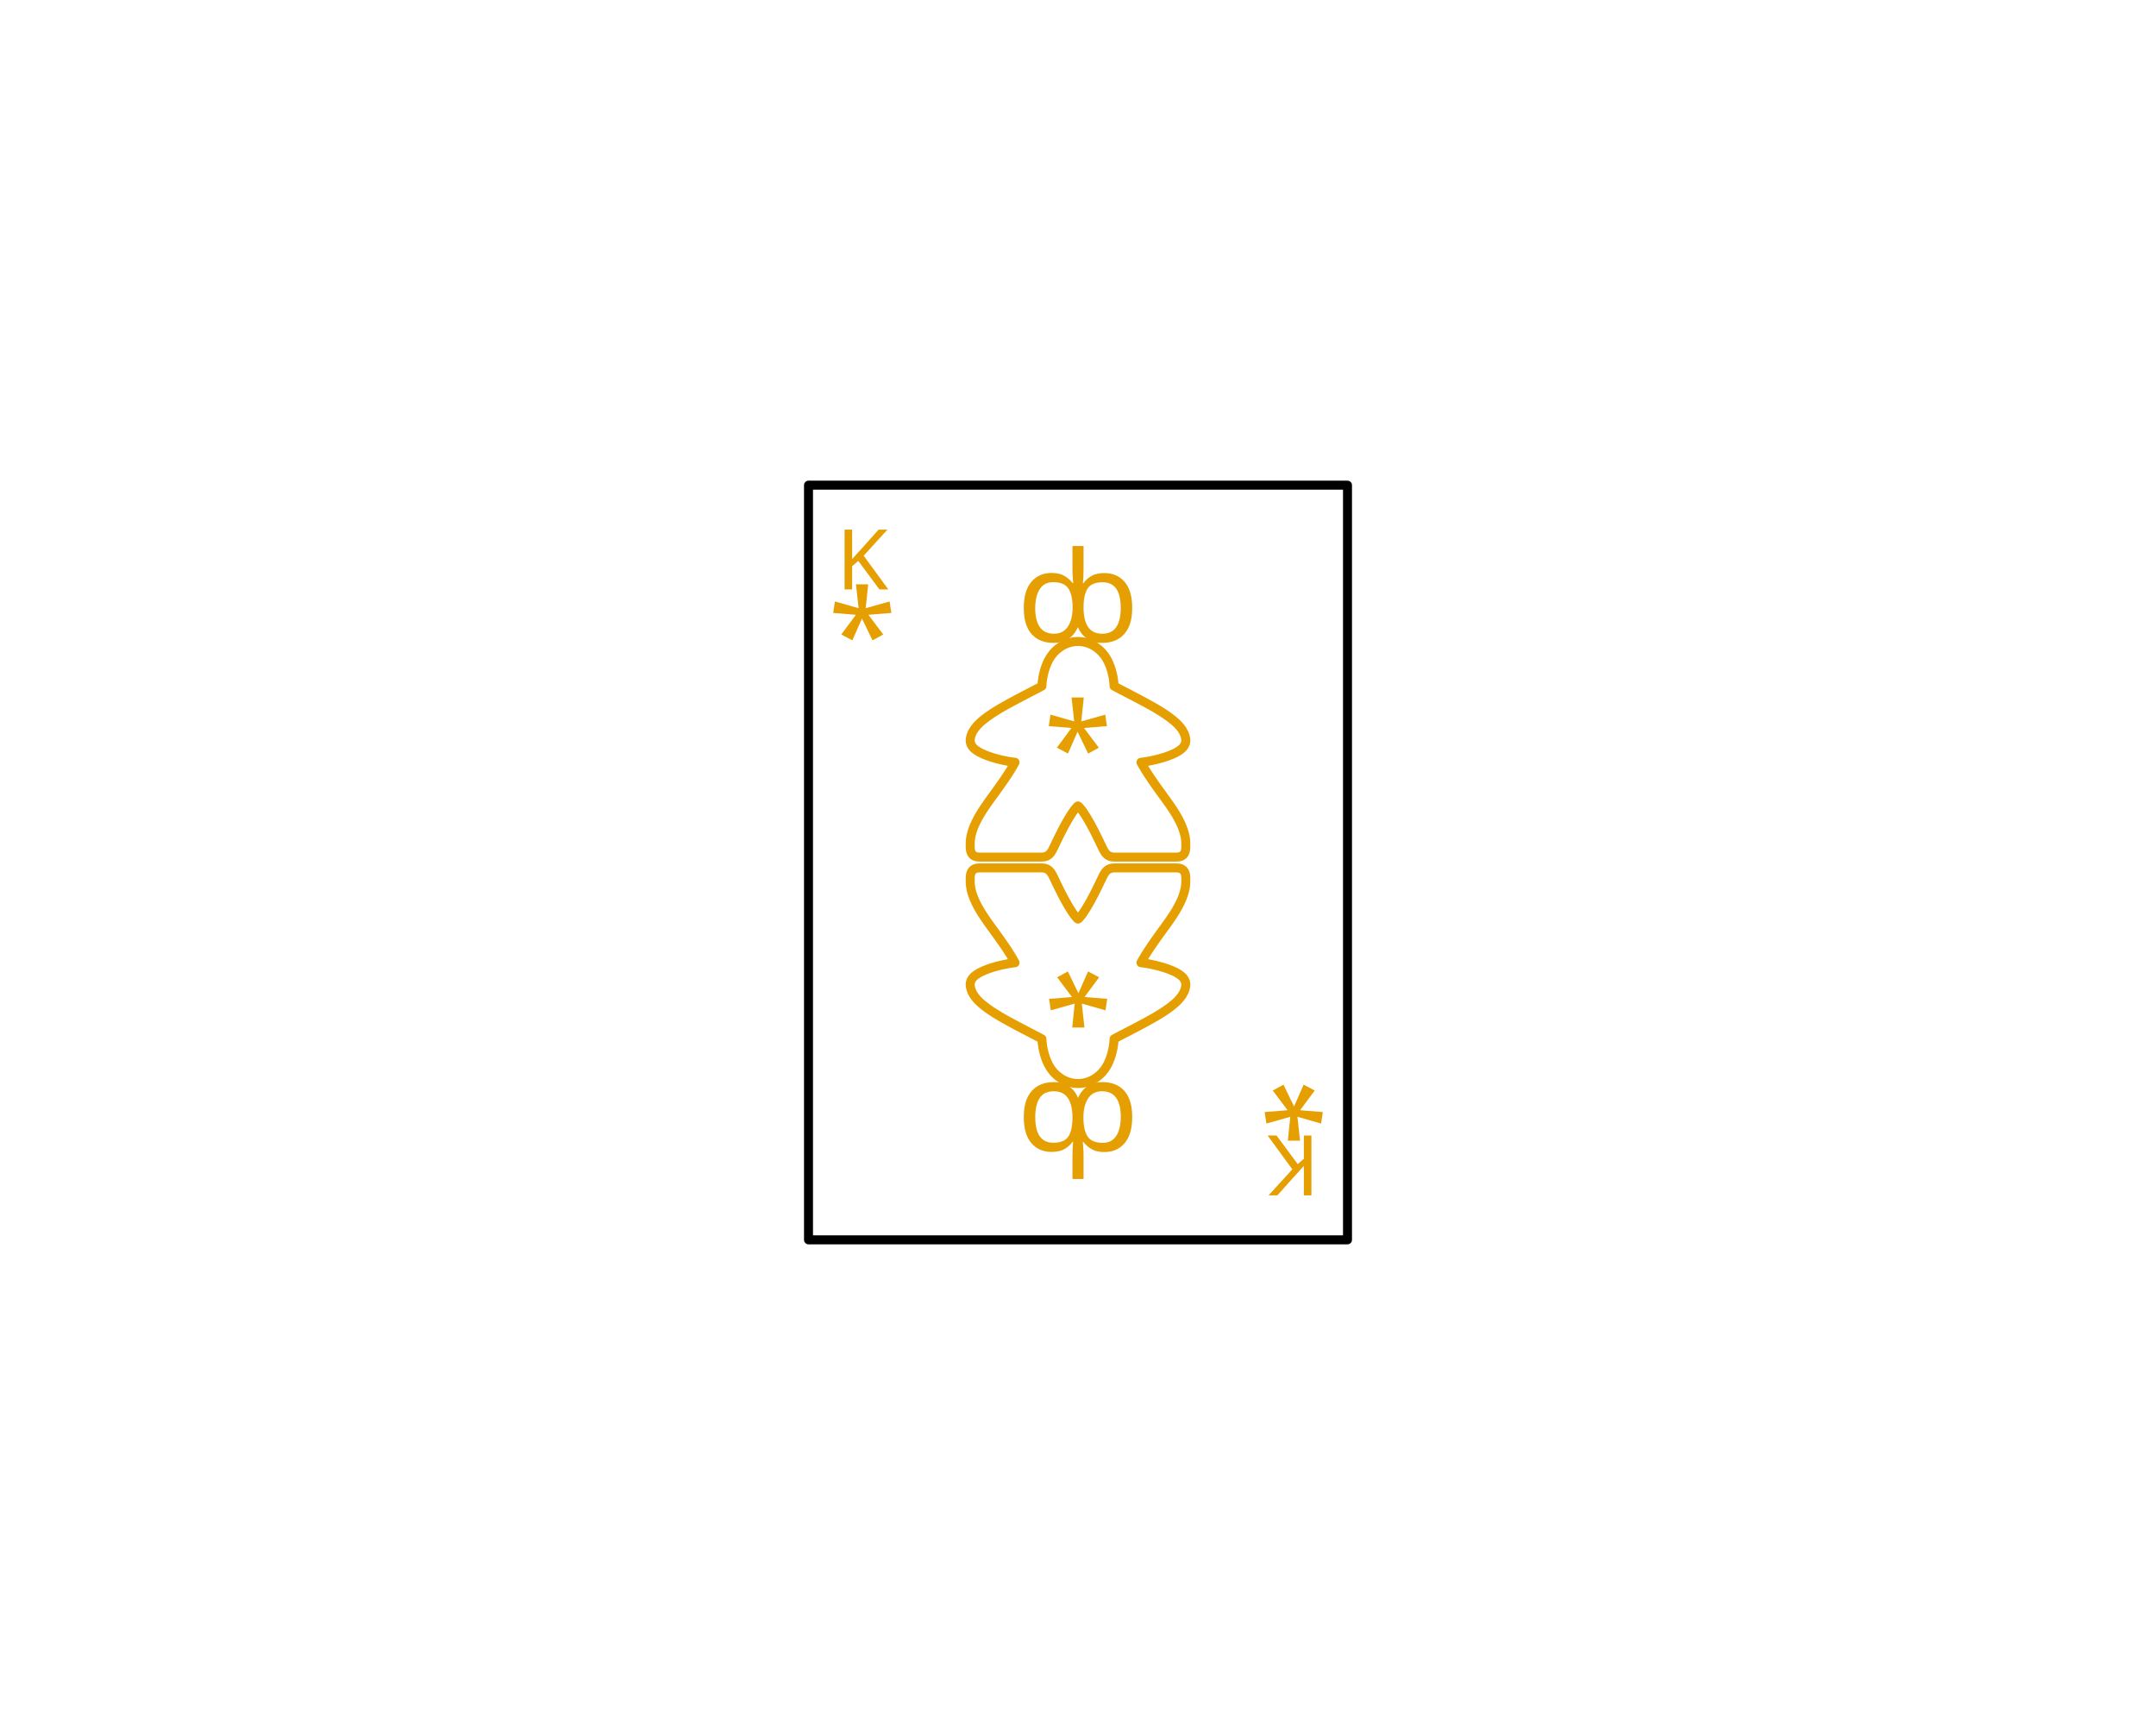
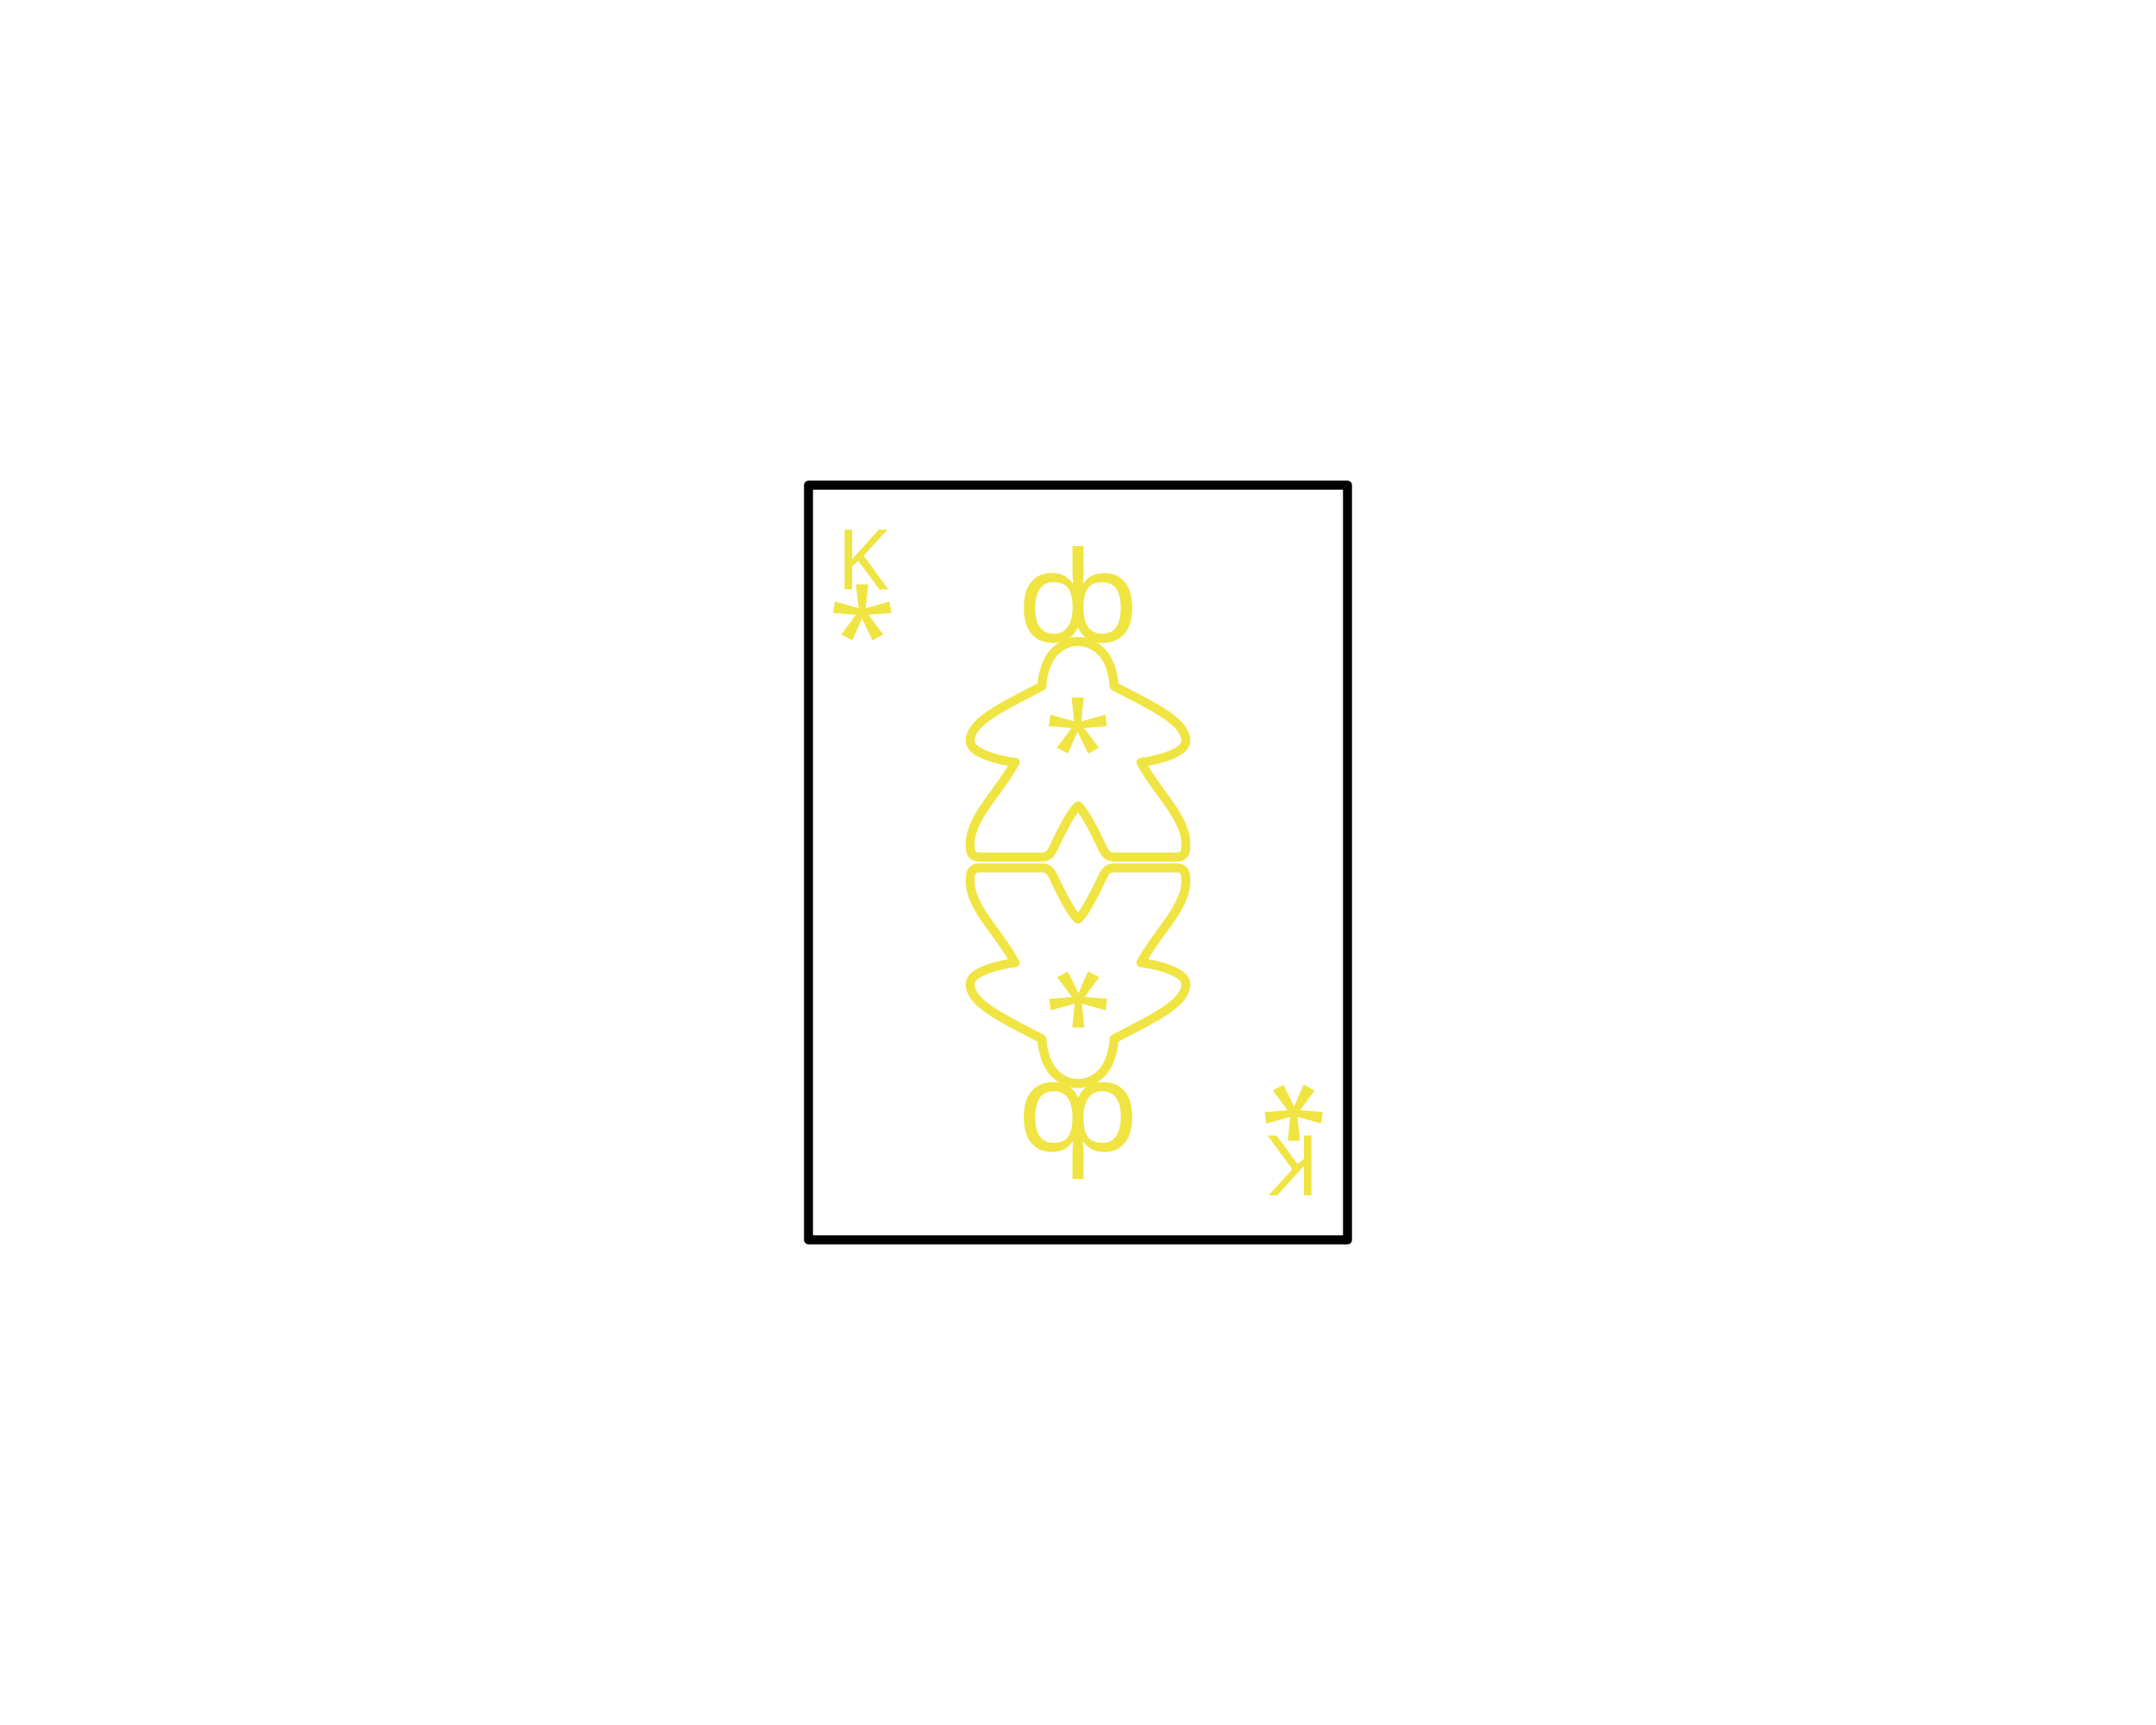
<svg xmlns="http://www.w3.org/2000/svg" class="svglite" data-engine-version="2.0" width="720.00pt" height="576.00pt" viewBox="0 0 720.00 576.00">
  <defs>
    <style type="text/css">
    .svglite line, .svglite polyline, .svglite polygon, .svglite path, .svglite rect, .svglite circle {
      fill: none;
      stroke: #000000;
      stroke-linecap: round;
      stroke-linejoin: round;
      stroke-miterlimit: 10.00;
    }
  </style>
  </defs>
  <rect width="100%" height="100%" style="stroke: none; fill: #FFFFFF;" />
  <defs>
    <clipPath id="cpMC4wMHw3MjAuMDB8MC4wMHw1NzYuMDA=">
      <rect x="0.00" y="0.00" width="720.00" height="576.00" />
    </clipPath>
  </defs>
  <g clip-path="url(#cpMC4wMHw3MjAuMDB8MC4wMHw1NzYuMDA=)">
    <polygon points="270.00,162.00 270.00,414.00 450.00,414.00 450.00,162.00 " style="stroke-width: 0.75; stroke: none; fill: #FFFFFF;" />
-     <polygon points="360.03,269.12 360.07,269.15 360.11,269.17 360.15,269.20 360.20,269.24 360.20,269.24 360.33,269.37 360.49,269.54 360.67,269.74 360.87,269.97 361.07,270.22 361.26,270.47 361.38,270.63 361.60,270.94 361.84,271.28 362.08,271.65 362.34,272.05 362.61,272.48 362.89,272.93 363.17,273.39 363.44,273.85 363.70,274.30 363.94,274.74 364.18,275.16 364.30,275.38 364.30,275.38 364.68,276.09 365.06,276.80 365.44,277.52 365.81,278.25 366.16,278.96 366.50,279.64 366.81,280.28 367.09,280.85 367.33,281.35 367.52,281.76 367.67,282.08 367.77,282.29 367.83,282.41 367.84,282.43 367.85,282.46 367.86,282.49 367.86,282.49 368.07,282.90 368.26,283.29 368.45,283.67 368.66,284.04 368.87,284.39 369.09,284.72 369.32,285.01 369.57,285.26 369.83,285.49 369.96,285.58 369.96,285.58 370.26,285.77 370.58,285.92 370.91,286.03 371.27,286.11 371.65,286.16 372.04,286.19 372.42,286.20 372.81,286.20 373.19,286.20 373.27,286.20 391.85,286.20 391.85,286.20 392.13,286.20 392.40,286.20 392.68,286.19 392.95,286.19 393.20,286.17 393.43,286.16 393.55,286.14 393.77,286.11 394.02,286.06 394.28,285.98 394.56,285.86 394.82,285.71 395.06,285.53 395.23,285.37 395.42,285.13 395.58,284.86 395.71,284.58 395.81,284.28 395.88,283.99 395.93,283.74 395.95,283.55 395.95,283.55 395.97,283.31 395.98,283.06 395.99,282.77 396.00,282.47 396.00,282.18 396.00,281.88 396.00,281.72 396.00,281.72 395.98,281.00 395.91,280.28 395.81,279.56 395.66,278.82 395.47,278.07 395.23,277.30 394.95,276.52 394.64,275.74 394.29,274.95 393.91,274.16 393.50,273.37 393.07,272.59 392.62,271.83 392.16,271.08 391.69,270.35 391.22,269.64 390.75,268.95 390.27,268.26 389.79,267.59 389.72,267.48 389.72,267.48 389.30,266.90 388.87,266.31 388.43,265.70 387.98,265.08 387.51,264.43 387.03,263.77 386.54,263.08 386.04,262.38 385.54,261.67 385.04,260.95 384.54,260.23 384.06,259.51 383.58,258.80 383.13,258.09 382.69,257.40 382.27,256.72 381.87,256.05 381.49,255.38 381.12,254.73 381.02,254.53 381.51,254.48 382.01,254.41 382.54,254.33 383.10,254.24 383.68,254.14 384.28,254.02 384.88,253.90 385.49,253.76 386.10,253.62 386.69,253.47 387.26,253.32 387.80,253.17 388.33,253.02 388.83,252.86 388.96,252.82 388.96,252.82 389.39,252.68 389.82,252.53 390.26,252.36 390.71,252.19 391.17,252.01 391.61,251.82 392.04,251.62 392.44,251.43 392.82,251.23 393.16,251.04 393.48,250.85 393.51,250.83 393.51,250.83 393.75,250.68 393.99,250.51 394.24,250.33 394.49,250.13 394.72,249.93 394.92,249.73 395.11,249.53 395.14,249.49 395.14,249.49 395.31,249.28 395.47,249.04 395.63,248.76 395.77,248.45 395.89,248.12 395.96,247.79 396.00,247.46 396.00,247.33 395.98,246.86 395.91,246.38 395.80,245.89 395.65,245.40 395.45,244.90 395.21,244.41 394.94,243.93 394.64,243.47 394.32,243.03 393.99,242.62 393.65,242.23 393.30,241.87 393.29,241.86 392.97,241.54 392.62,241.22 392.24,240.88 391.84,240.54 391.41,240.19 390.95,239.84 390.48,239.48 389.99,239.12 389.50,238.78 389.00,238.44 388.51,238.12 388.03,237.81 387.55,237.50 387.28,237.34 387.28,237.34 386.67,236.97 386.05,236.59 385.39,236.21 384.71,235.82 384.01,235.43 383.28,235.02 382.52,234.61 381.74,234.19 380.95,233.76 380.14,233.33 379.33,232.91 378.52,232.48 377.71,232.06 376.92,231.65 376.14,231.24 375.37,230.84 374.63,230.46 373.91,230.08 373.20,229.71 372.52,229.35 372.05,229.10 372.05,229.10 372.02,228.55 371.97,227.99 371.91,227.40 371.82,226.78 371.72,226.14 371.59,225.49 371.43,224.82 371.26,224.14 371.06,223.47 370.85,222.82 370.62,222.19 370.37,221.58 370.10,221.00 369.82,220.44 369.56,219.97 369.26,219.47 368.93,218.98 368.56,218.50 368.16,218.02 367.72,217.55 367.24,217.09 366.73,216.65 366.18,216.24 365.61,215.85 365.00,215.49 364.38,215.18 363.74,214.90 363.09,214.67 362.43,214.49 361.76,214.35 361.09,214.26 360.41,214.21 360.00,214.20 360.00,214.20 359.31,214.22 358.63,214.29 357.96,214.40 357.30,214.56 356.64,214.76 356.00,215.01 355.36,215.30 354.75,215.63 354.15,216.00 353.59,216.41 353.05,216.83 352.55,217.28 352.09,217.74 351.67,218.22 351.28,218.70 350.93,219.19 350.61,219.68 350.44,219.97 350.14,220.51 349.86,221.07 349.60,221.65 349.36,222.26 349.12,222.90 348.91,223.55 348.72,224.22 348.55,224.90 348.40,225.57 348.27,226.22 348.17,226.86 348.08,227.47 348.02,228.06 347.98,228.62 347.95,229.10 347.27,229.46 346.58,229.83 345.87,230.20 345.14,230.58 344.39,230.97 343.62,231.37 342.83,231.78 342.03,232.19 341.22,232.62 340.41,233.04 339.60,233.47 338.80,233.90 338.01,234.32 337.24,234.74 336.49,235.15 335.77,235.55 335.07,235.95 334.40,236.33 333.75,236.71 333.13,237.08 332.72,237.34 332.72,237.34 332.24,237.64 331.76,237.94 331.27,238.26 330.78,238.59 330.29,238.93 329.80,239.28 329.31,239.63 328.84,239.99 328.40,240.35 327.98,240.69 327.59,241.03 327.23,241.36 326.89,241.68 326.71,241.86 326.36,242.23 326.02,242.62 325.69,243.03 325.37,243.46 325.07,243.93 324.79,244.41 324.55,244.90 324.35,245.39 324.20,245.88 324.09,246.37 324.02,246.85 324.00,247.33 324.00,247.33 324.02,247.66 324.08,247.99 324.18,248.32 324.31,248.64 324.46,248.93 324.63,249.19 324.79,249.41 324.86,249.49 324.86,249.49 325.04,249.70 325.25,249.90 325.47,250.10 325.72,250.30 325.97,250.48 326.21,250.65 326.45,250.81 326.49,250.83 326.49,250.83 326.81,251.02 327.15,251.22 327.52,251.41 327.92,251.60 328.35,251.80 328.79,251.99 329.24,252.17 329.69,252.35 330.13,252.51 330.57,252.66 330.99,252.80 331.04,252.82 331.54,252.98 332.06,253.13 332.60,253.28 333.16,253.43 333.74,253.58 334.34,253.73 334.95,253.86 335.56,253.99 336.16,254.11 336.75,254.22 337.31,254.31 337.85,254.39 338.36,254.46 338.85,254.52 338.98,254.53 338.98,254.53 338.62,255.19 338.25,255.85 337.85,256.52 337.44,257.20 337.00,257.89 336.55,258.59 336.08,259.30 335.60,260.02 335.11,260.74 334.60,261.46 334.10,262.18 333.60,262.88 333.11,263.57 332.63,264.24 332.16,264.89 331.70,265.52 331.25,266.13 330.82,266.73 330.40,267.31 330.28,267.48 329.80,268.16 329.33,268.84 328.85,269.54 328.38,270.24 327.91,270.97 327.45,271.71 327.00,272.48 326.57,273.25 326.16,274.04 325.77,274.83 325.41,275.62 325.09,276.40 324.81,277.18 324.57,277.95 324.37,278.70 324.21,279.44 324.10,280.17 324.03,280.89 324.00,281.61 324.00,281.72 324.00,282.02 324.00,282.31 324.00,282.61 324.01,282.91 324.02,283.18 324.04,283.43 324.05,283.56 324.05,283.56 324.08,283.80 324.13,284.06 324.21,284.35 324.32,284.65 324.46,284.93 324.63,285.19 324.78,285.38 324.78,285.38 325.00,285.58 325.25,285.75 325.52,285.89 325.79,286.00 326.06,286.07 326.30,286.12 326.47,286.14 326.47,286.14 326.69,286.17 326.93,286.18 327.20,286.19 327.47,286.20 327.75,286.20 328.03,286.20 328.19,286.20 346.70,286.20 346.70,286.20 347.09,286.20 347.48,286.20 347.86,286.19 348.25,286.17 348.63,286.12 349.00,286.05 349.34,285.95 349.66,285.81 349.97,285.63 350.03,285.58 350.03,285.58 350.31,285.37 350.57,285.13 350.81,284.85 351.03,284.54 351.25,284.20 351.46,283.84 351.65,283.46 351.85,283.07 352.04,282.67 352.14,282.49 352.15,282.46 352.16,282.43 352.16,282.43 352.19,282.38 352.26,282.23 352.37,281.98 352.54,281.63 352.75,281.19 353.00,280.67 353.29,280.07 353.61,279.41 353.96,278.72 354.32,278.00 354.69,277.28 355.07,276.56 355.45,275.85 355.70,275.38 355.93,274.96 356.18,274.52 356.43,274.08 356.70,273.62 356.97,273.16 357.25,272.71 357.52,272.26 357.79,271.85 358.04,271.46 358.28,271.11 358.51,270.79 358.62,270.63 358.81,270.38 359.00,270.13 359.20,269.89 359.40,269.66 359.57,269.47 359.72,269.32 359.80,269.24 359.85,269.20 359.89,269.17 359.93,269.15 359.97,269.12 360.00,269.11 " style="stroke-width: 3.00; stroke: #E69F00; fill: #FFFFFF;" />
-     <text x="360.00" y="214.25" text-anchor="middle" style="font-size: 42.00px; fill: #E69F00; font-family: sans;" textLength="37.25px" lengthAdjust="spacingAndGlyphs">ȸ</text>
-     <text x="360.00" y="264.51" text-anchor="middle" style="font-size: 41.60px; fill: #E69F00; font-family: sans;" textLength="16.20px" lengthAdjust="spacingAndGlyphs">*</text>
-     <polygon points="359.97,306.88 359.93,306.85 359.89,306.83 359.85,306.80 359.80,306.76 359.80,306.76 359.67,306.63 359.51,306.46 359.33,306.26 359.13,306.03 358.93,305.78 358.74,305.53 358.62,305.37 358.40,305.06 358.16,304.72 357.92,304.35 357.66,303.95 357.39,303.52 357.11,303.07 356.83,302.61 356.56,302.15 356.30,301.70 356.06,301.26 355.82,300.84 355.70,300.62 355.70,300.62 355.32,299.91 354.94,299.20 354.56,298.48 354.19,297.75 353.84,297.04 353.50,296.36 353.19,295.72 352.91,295.15 352.67,294.65 352.48,294.24 352.33,293.92 352.23,293.71 352.17,293.59 352.16,293.57 352.15,293.54 352.14,293.51 352.14,293.51 351.93,293.10 351.74,292.71 351.55,292.33 351.34,291.96 351.13,291.61 350.91,291.28 350.68,290.99 350.43,290.74 350.17,290.51 350.04,290.42 350.04,290.42 349.74,290.23 349.42,290.08 349.09,289.97 348.73,289.89 348.35,289.84 347.96,289.81 347.58,289.80 347.19,289.80 346.81,289.80 346.73,289.80 328.15,289.80 328.15,289.80 327.87,289.80 327.60,289.80 327.32,289.81 327.05,289.81 326.80,289.83 326.57,289.84 326.45,289.86 326.23,289.89 325.98,289.94 325.72,290.02 325.44,290.14 325.18,290.29 324.94,290.47 324.77,290.63 324.58,290.87 324.42,291.14 324.29,291.42 324.19,291.72 324.12,292.01 324.07,292.26 324.05,292.45 324.05,292.45 324.03,292.69 324.02,292.94 324.01,293.23 324.00,293.53 324.00,293.82 324.00,294.12 324.00,294.28 324.00,294.28 324.02,295.00 324.09,295.72 324.19,296.44 324.34,297.18 324.53,297.93 324.77,298.70 325.05,299.48 325.36,300.26 325.71,301.05 326.09,301.84 326.50,302.63 326.93,303.41 327.38,304.17 327.84,304.92 328.31,305.65 328.78,306.36 329.25,307.05 329.73,307.74 330.21,308.41 330.28,308.52 330.28,308.52 330.70,309.10 331.13,309.69 331.57,310.30 332.02,310.92 332.49,311.57 332.97,312.23 333.46,312.92 333.96,313.62 334.46,314.33 334.96,315.05 335.46,315.77 335.94,316.49 336.42,317.20 336.87,317.91 337.31,318.60 337.73,319.28 338.13,319.95 338.51,320.62 338.88,321.27 338.98,321.47 338.49,321.52 337.99,321.59 337.46,321.67 336.90,321.76 336.32,321.86 335.72,321.98 335.12,322.10 334.51,322.24 333.90,322.38 333.31,322.53 332.74,322.68 332.20,322.83 331.67,322.98 331.17,323.14 331.04,323.18 331.04,323.18 330.61,323.32 330.18,323.47 329.74,323.64 329.29,323.81 328.83,323.99 328.39,324.18 327.96,324.38 327.56,324.57 327.18,324.77 326.84,324.96 326.52,325.15 326.49,325.17 326.49,325.17 326.25,325.32 326.01,325.49 325.76,325.67 325.51,325.87 325.28,326.07 325.08,326.27 324.89,326.47 324.86,326.51 324.86,326.51 324.69,326.72 324.53,326.96 324.37,327.24 324.23,327.55 324.11,327.88 324.04,328.21 324.00,328.54 324.00,328.67 324.02,329.14 324.09,329.62 324.20,330.11 324.35,330.60 324.55,331.10 324.79,331.59 325.06,332.07 325.36,332.53 325.68,332.97 326.01,333.38 326.35,333.77 326.70,334.13 326.71,334.14 327.03,334.46 327.38,334.78 327.76,335.12 328.16,335.46 328.59,335.81 329.05,336.16 329.52,336.52 330.01,336.88 330.50,337.22 331.00,337.56 331.49,337.88 331.97,338.19 332.45,338.50 332.72,338.66 332.72,338.66 333.33,339.03 333.95,339.41 334.61,339.79 335.29,340.18 335.99,340.57 336.72,340.98 337.48,341.39 338.26,341.81 339.05,342.24 339.86,342.67 340.67,343.09 341.48,343.52 342.29,343.94 343.08,344.35 343.86,344.76 344.63,345.16 345.37,345.54 346.09,345.92 346.80,346.29 347.48,346.65 347.95,346.90 347.95,346.90 347.98,347.45 348.03,348.01 348.09,348.60 348.18,349.22 348.28,349.86 348.41,350.51 348.57,351.18 348.74,351.86 348.94,352.53 349.15,353.18 349.38,353.81 349.63,354.42 349.90,355.00 350.18,355.56 350.44,356.03 350.74,356.53 351.07,357.02 351.44,357.50 351.84,357.98 352.28,358.45 352.76,358.91 353.27,359.35 353.82,359.76 354.39,360.15 355.00,360.51 355.62,360.82 356.26,361.10 356.91,361.33 357.57,361.51 358.24,361.65 358.91,361.74 359.59,361.79 360.00,361.80 360.00,361.80 360.69,361.78 361.37,361.71 362.04,361.60 362.70,361.44 363.36,361.24 364.00,360.99 364.64,360.70 365.25,360.37 365.85,360.00 366.41,359.59 366.95,359.17 367.45,358.72 367.91,358.26 368.33,357.78 368.72,357.30 369.07,356.81 369.39,356.32 369.56,356.03 369.86,355.49 370.14,354.93 370.40,354.35 370.64,353.74 370.88,353.10 371.09,352.45 371.28,351.78 371.45,351.10 371.60,350.43 371.73,349.78 371.83,349.14 371.92,348.53 371.98,347.94 372.02,347.38 372.05,346.90 372.73,346.54 373.42,346.17 374.13,345.80 374.86,345.42 375.61,345.03 376.38,344.63 377.17,344.22 377.97,343.81 378.78,343.38 379.59,342.96 380.40,342.53 381.20,342.10 381.99,341.68 382.76,341.26 383.51,340.85 384.23,340.45 384.93,340.05 385.60,339.67 386.25,339.29 386.87,338.92 387.28,338.66 387.28,338.66 387.76,338.36 388.24,338.06 388.73,337.74 389.22,337.41 389.71,337.07 390.20,336.72 390.69,336.37 391.16,336.01 391.60,335.65 392.02,335.31 392.41,334.97 392.77,334.64 393.11,334.32 393.29,334.14 393.64,333.77 393.98,333.38 394.31,332.97 394.63,332.54 394.93,332.07 395.21,331.59 395.45,331.10 395.65,330.61 395.80,330.12 395.91,329.63 395.98,329.15 396.00,328.67 396.00,328.67 395.98,328.34 395.92,328.01 395.82,327.68 395.69,327.36 395.54,327.07 395.37,326.81 395.21,326.59 395.14,326.51 395.14,326.51 394.96,326.30 394.75,326.10 394.53,325.90 394.28,325.70 394.03,325.52 393.79,325.35 393.55,325.19 393.51,325.17 393.51,325.17 393.19,324.98 392.85,324.78 392.48,324.59 392.08,324.40 391.65,324.20 391.21,324.01 390.76,323.83 390.31,323.65 389.87,323.49 389.43,323.34 389.01,323.20 388.96,323.18 388.46,323.02 387.94,322.87 387.40,322.72 386.84,322.57 386.26,322.42 385.66,322.27 385.05,322.14 384.44,322.01 383.84,321.89 383.25,321.78 382.69,321.69 382.15,321.61 381.64,321.54 381.15,321.48 381.02,321.47 381.02,321.47 381.38,320.81 381.75,320.15 382.15,319.48 382.56,318.80 383.00,318.11 383.45,317.41 383.92,316.70 384.40,315.98 384.89,315.26 385.40,314.54 385.90,313.82 386.40,313.12 386.89,312.43 387.37,311.76 387.84,311.11 388.30,310.48 388.75,309.87 389.18,309.27 389.60,308.69 389.72,308.52 390.20,307.84 390.67,307.16 391.15,306.46 391.62,305.76 392.09,305.03 392.55,304.29 393.00,303.52 393.43,302.75 393.84,301.96 394.23,301.17 394.59,300.38 394.91,299.60 395.19,298.82 395.43,298.05 395.63,297.30 395.79,296.56 395.90,295.83 395.97,295.11 396.00,294.39 396.00,294.28 396.00,293.98 396.00,293.69 396.00,293.39 395.99,293.09 395.98,292.82 395.96,292.57 395.95,292.44 395.95,292.44 395.92,292.20 395.87,291.94 395.79,291.65 395.68,291.35 395.54,291.07 395.37,290.81 395.22,290.62 395.22,290.62 395.00,290.42 394.75,290.25 394.48,290.11 394.21,290.00 393.94,289.93 393.70,289.88 393.53,289.86 393.53,289.86 393.31,289.83 393.07,289.82 392.80,289.81 392.53,289.80 392.25,289.80 391.97,289.80 391.81,289.80 373.30,289.80 373.30,289.80 372.91,289.80 372.52,289.80 372.14,289.81 371.75,289.83 371.37,289.88 371.00,289.95 370.66,290.05 370.34,290.19 370.03,290.37 369.97,290.42 369.97,290.42 369.69,290.63 369.43,290.87 369.19,291.15 368.97,291.46 368.75,291.80 368.54,292.16 368.35,292.54 368.15,292.93 367.96,293.33 367.86,293.51 367.85,293.54 367.84,293.57 367.84,293.57 367.81,293.62 367.74,293.77 367.63,294.02 367.46,294.37 367.25,294.81 367.00,295.33 366.71,295.93 366.39,296.59 366.04,297.28 365.68,298.00 365.31,298.72 364.93,299.44 364.55,300.15 364.30,300.62 364.07,301.04 363.82,301.48 363.57,301.92 363.30,302.38 363.03,302.84 362.75,303.29 362.48,303.74 362.21,304.15 361.96,304.54 361.72,304.89 361.49,305.21 361.38,305.37 361.19,305.62 361.00,305.87 360.80,306.11 360.60,306.34 360.43,306.53 360.28,306.68 360.20,306.76 360.15,306.80 360.11,306.83 360.07,306.85 360.03,306.88 360.00,306.89 " style="stroke-width: 3.00; stroke: #E69F00; fill: #FFFFFF;" />
-     <text transform="translate(360.00,361.75) rotate(-180)" text-anchor="middle" style="font-size: 42.00px; fill: #E69F00; font-family: sans;" textLength="37.25px" lengthAdjust="spacingAndGlyphs">ȸ</text>
-     <text transform="translate(360.00,311.49) rotate(-180)" text-anchor="middle" style="font-size: 41.60px; fill: #E69F00; font-family: sans;" textLength="16.20px" lengthAdjust="spacingAndGlyphs">*</text>
-     <text x="288.00" y="196.83" text-anchor="middle" style="font-size: 28.00px; fill: #E69F00; font-family: sans;" textLength="18.68px" lengthAdjust="spacingAndGlyphs">K</text>
-     <text transform="translate(432.00,379.17) rotate(-180)" text-anchor="middle" style="font-size: 28.00px; fill: #E69F00; font-family: sans;" textLength="18.68px" lengthAdjust="spacingAndGlyphs">K</text>
-     <text x="288.00" y="226.71" text-anchor="middle" style="font-size: 41.60px; fill: #E69F00; font-family: sans;" textLength="16.20px" lengthAdjust="spacingAndGlyphs">*</text>
-     <text transform="translate(432.00,349.29) rotate(-180)" text-anchor="middle" style="font-size: 41.60px; fill: #E69F00; font-family: sans;" textLength="16.20px" lengthAdjust="spacingAndGlyphs">*</text>
+     <polygon points="360.03,269.12 360.07,269.15 360.11,269.17 360.15,269.20 360.20,269.24 360.20,269.24 360.33,269.37 360.49,269.54 360.67,269.74 360.87,269.97 361.07,270.22 361.26,270.47 361.38,270.63 361.60,270.94 361.84,271.28 362.08,271.65 362.34,272.05 362.61,272.48 362.89,272.93 363.17,273.39 363.44,273.85 363.70,274.30 363.94,274.74 364.18,275.16 364.30,275.38 364.30,275.38 364.68,276.09 365.06,276.80 365.44,277.52 365.81,278.25 366.16,278.96 366.50,279.64 366.81,280.28 367.09,280.85 367.33,281.35 367.52,281.76 367.67,282.08 367.77,282.29 367.83,282.41 367.84,282.43 367.85,282.46 367.86,282.49 367.86,282.49 368.07,282.90 368.26,283.29 368.45,283.67 368.66,284.04 368.87,284.39 369.09,284.72 369.32,285.01 369.57,285.26 369.83,285.49 369.96,285.58 369.96,285.58 370.26,285.77 370.58,285.92 370.91,286.03 371.27,286.11 371.65,286.16 372.04,286.19 372.42,286.20 372.81,286.20 373.19,286.20 373.27,286.20 391.85,286.20 391.85,286.20 392.13,286.20 392.40,286.20 392.68,286.19 392.95,286.19 393.20,286.17 393.43,286.16 393.55,286.14 393.77,286.11 394.02,286.06 394.28,285.98 394.56,285.86 394.82,285.71 395.06,285.53 395.23,285.37 395.42,285.13 395.58,284.86 395.71,284.58 395.81,284.28 395.88,283.99 395.93,283.74 395.95,283.55 395.95,283.55 395.97,283.31 395.98,283.06 395.99,282.77 396.00,282.47 396.00,282.18 396.00,281.88 396.00,281.72 396.00,281.72 395.98,281.00 395.91,280.28 395.81,279.56 395.66,278.82 395.47,278.07 395.23,277.30 394.95,276.52 394.64,275.74 394.29,274.95 393.91,274.16 393.50,273.37 393.07,272.59 392.62,271.83 392.16,271.08 391.69,270.35 391.22,269.64 390.75,268.95 390.27,268.26 389.79,267.59 389.72,267.48 389.72,267.48 389.30,266.90 388.87,266.31 388.43,265.70 387.98,265.08 387.51,264.43 387.03,263.77 386.54,263.08 386.04,262.38 385.54,261.67 385.04,260.95 384.54,260.23 384.06,259.51 383.58,258.80 383.13,258.09 382.69,257.40 382.27,256.72 381.87,256.05 381.49,255.38 381.12,254.73 381.02,254.53 381.51,254.48 382.01,254.41 382.54,254.33 383.10,254.24 383.68,254.14 384.28,254.02 384.88,253.90 385.49,253.76 386.10,253.62 386.69,253.47 387.26,253.32 387.80,253.17 388.33,253.02 388.83,252.86 388.96,252.82 388.96,252.82 389.39,252.68 389.82,252.53 390.26,252.36 390.71,252.19 391.17,252.01 391.61,251.82 392.04,251.62 392.44,251.43 392.82,251.23 393.16,251.04 393.48,250.85 393.51,250.83 393.51,250.83 393.75,250.68 393.99,250.51 394.24,250.33 394.49,250.13 394.72,249.93 394.92,249.73 395.11,249.53 395.14,249.49 395.14,249.49 395.31,249.28 395.47,249.04 395.63,248.76 395.77,248.45 395.89,248.12 395.96,247.79 396.00,247.46 396.00,247.33 395.98,246.86 395.91,246.38 395.80,245.89 395.65,245.40 395.45,244.90 395.21,244.41 394.94,243.93 394.64,243.47 394.32,243.03 393.99,242.62 393.65,242.23 393.30,241.87 393.29,241.86 392.97,241.54 392.62,241.22 392.24,240.88 391.84,240.54 391.41,240.19 390.95,239.84 390.48,239.48 389.99,239.12 389.50,238.78 389.00,238.44 388.51,238.12 388.03,237.81 387.55,237.50 387.28,237.34 387.28,237.34 386.67,236.97 386.05,236.59 385.39,236.21 384.71,235.82 384.01,235.43 383.28,235.02 382.52,234.61 381.74,234.19 380.95,233.76 380.14,233.33 379.33,232.91 378.52,232.48 377.71,232.06 376.92,231.65 376.14,231.24 375.37,230.84 374.63,230.46 373.91,230.08 373.20,229.71 372.52,229.35 372.05,229.10 372.05,229.10 372.02,228.55 371.97,227.99 371.91,227.40 371.82,226.78 371.72,226.14 371.59,225.49 371.43,224.82 371.26,224.14 371.06,223.47 370.85,222.82 370.62,222.19 370.37,221.58 370.10,221.00 369.82,220.44 369.56,219.97 369.26,219.47 368.93,218.98 368.56,218.50 368.16,218.02 367.72,217.55 367.24,217.09 366.73,216.65 366.18,216.24 365.61,215.85 365.00,215.49 364.38,215.18 363.74,214.90 363.09,214.67 362.43,214.49 361.76,214.35 361.09,214.26 360.41,214.21 360.00,214.20 360.00,214.20 359.31,214.22 358.63,214.29 357.96,214.40 357.30,214.56 356.64,214.76 356.00,215.01 355.36,215.30 354.75,215.63 354.15,216.00 353.59,216.41 353.05,216.83 352.55,217.28 352.09,217.74 351.67,218.22 351.28,218.70 350.93,219.19 350.61,219.68 350.44,219.97 350.14,220.51 349.86,221.07 349.60,221.65 349.36,222.26 349.12,222.90 348.91,223.55 348.72,224.22 348.55,224.90 348.40,225.57 348.27,226.22 348.17,226.86 348.08,227.47 348.02,228.06 347.98,228.62 347.95,229.10 347.27,229.46 346.58,229.83 345.87,230.20 345.14,230.58 344.39,230.97 343.62,231.37 342.83,231.78 342.03,232.19 341.22,232.62 340.41,233.04 339.60,233.47 338.80,233.90 338.01,234.32 337.24,234.74 336.49,235.15 335.77,235.55 335.07,235.95 334.40,236.33 333.75,236.71 333.13,237.08 332.72,237.34 332.72,237.34 332.24,237.64 331.76,237.94 331.27,238.26 330.78,238.59 330.29,238.93 329.80,239.28 329.31,239.63 328.84,239.99 328.40,240.35 327.98,240.69 327.59,241.03 327.23,241.36 326.89,241.68 326.71,241.86 326.36,242.23 326.02,242.62 325.69,243.03 325.37,243.46 325.07,243.93 324.79,244.41 324.55,244.90 324.35,245.39 324.20,245.88 324.09,246.37 324.02,246.85 324.00,247.33 324.00,247.33 324.02,247.66 324.08,247.99 324.18,248.32 324.31,248.64 324.46,248.93 324.63,249.19 324.79,249.41 324.86,249.49 324.86,249.49 325.04,249.70 325.25,249.90 325.47,250.10 325.72,250.30 325.97,250.48 326.21,250.65 326.45,250.81 326.49,250.83 326.49,250.83 326.81,251.02 327.15,251.22 327.52,251.41 327.92,251.60 328.35,251.80 328.79,251.99 329.24,252.17 329.69,252.35 330.13,252.51 330.57,252.66 330.99,252.80 331.04,252.82 331.54,252.98 332.06,253.13 332.60,253.28 333.16,253.43 333.74,253.58 334.34,253.73 334.95,253.86 335.56,253.99 336.16,254.11 336.75,254.22 337.31,254.31 337.85,254.39 338.36,254.46 338.85,254.52 338.98,254.53 338.98,254.53 338.62,255.19 338.25,255.85 337.85,256.52 337.44,257.20 337.00,257.89 336.55,258.59 336.08,259.30 335.60,260.02 335.11,260.74 334.60,261.46 334.10,262.18 333.60,262.88 333.11,263.57 332.63,264.24 332.16,264.89 331.70,265.52 331.25,266.13 330.82,266.73 330.40,267.31 330.28,267.48 329.80,268.16 329.33,268.84 328.85,269.54 328.38,270.24 327.91,270.97 327.45,271.71 327.00,272.48 326.57,273.25 326.16,274.04 325.77,274.83 325.41,275.62 325.09,276.40 324.81,277.18 324.57,277.95 324.37,278.70 324.21,279.44 324.10,280.17 324.03,280.89 324.00,281.61 324.00,281.72 324.00,282.02 324.00,282.31 324.00,282.61 324.01,282.91 324.02,283.18 324.04,283.43 324.05,283.56 324.05,283.56 324.08,283.80 324.13,284.06 324.21,284.35 324.32,284.65 324.46,284.93 324.63,285.19 324.78,285.38 324.78,285.38 325.00,285.58 325.25,285.75 325.52,285.89 325.79,286.00 326.06,286.07 326.30,286.12 326.47,286.14 326.47,286.14 326.69,286.17 326.93,286.18 327.20,286.19 327.47,286.20 327.75,286.20 328.03,286.20 328.19,286.20 346.70,286.20 346.70,286.20 347.09,286.20 347.48,286.20 347.86,286.19 348.25,286.17 348.63,286.12 349.00,286.05 349.34,285.95 349.66,285.81 349.97,285.63 350.03,285.58 350.03,285.58 350.31,285.37 350.57,285.13 350.81,284.85 351.03,284.54 351.25,284.20 351.46,283.84 351.65,283.46 351.85,283.07 352.04,282.67 352.14,282.49 352.15,282.46 352.16,282.43 352.16,282.43 352.19,282.38 352.26,282.23 352.37,281.98 352.54,281.63 352.75,281.19 353.00,280.67 353.29,280.07 353.61,279.41 353.96,278.72 354.32,278.00 354.69,277.28 355.07,276.56 355.45,275.85 355.70,275.38 355.93,274.96 356.18,274.52 356.43,274.08 356.70,273.62 356.97,273.16 357.25,272.71 357.52,272.26 357.79,271.85 358.04,271.46 358.28,271.11 358.51,270.79 358.62,270.63 358.81,270.38 359.00,270.13 359.20,269.89 359.40,269.66 359.57,269.47 359.72,269.32 359.80,269.24 359.85,269.20 359.89,269.17 359.93,269.15 359.97,269.12 360.00,269.11 " style="stroke-width: 3.00; stroke: #F0E442; fill: #FFFFFF;" />
+     <text x="360.00" y="214.25" text-anchor="middle" style="font-size: 42.00px; fill: #F0E442; font-family: sans;" textLength="37.25px" lengthAdjust="spacingAndGlyphs">ȸ</text>
+     <text x="360.00" y="264.51" text-anchor="middle" style="font-size: 41.60px; fill: #F0E442; font-family: sans;" textLength="16.20px" lengthAdjust="spacingAndGlyphs">*</text>
+     <polygon points="359.97,306.88 359.93,306.85 359.89,306.83 359.85,306.80 359.80,306.76 359.80,306.76 359.67,306.63 359.51,306.46 359.33,306.26 359.13,306.03 358.93,305.78 358.74,305.53 358.62,305.37 358.40,305.06 358.16,304.72 357.92,304.35 357.66,303.95 357.39,303.52 357.11,303.07 356.83,302.61 356.56,302.15 356.30,301.70 356.06,301.26 355.82,300.84 355.70,300.62 355.70,300.62 355.32,299.91 354.94,299.20 354.56,298.48 354.19,297.75 353.84,297.04 353.50,296.36 353.19,295.72 352.91,295.15 352.67,294.65 352.48,294.24 352.33,293.92 352.23,293.71 352.17,293.59 352.16,293.57 352.15,293.54 352.14,293.51 352.14,293.51 351.93,293.10 351.74,292.71 351.55,292.33 351.34,291.96 351.13,291.61 350.91,291.28 350.68,290.99 350.43,290.74 350.17,290.51 350.04,290.42 350.04,290.42 349.74,290.23 349.42,290.08 349.09,289.97 348.73,289.89 348.35,289.84 347.96,289.81 347.58,289.80 347.19,289.80 346.81,289.80 346.73,289.80 328.15,289.80 328.15,289.80 327.87,289.80 327.60,289.80 327.32,289.81 327.05,289.81 326.80,289.83 326.57,289.84 326.45,289.86 326.23,289.89 325.98,289.94 325.72,290.02 325.44,290.14 325.18,290.29 324.94,290.47 324.77,290.63 324.58,290.87 324.42,291.14 324.29,291.42 324.19,291.72 324.12,292.01 324.07,292.26 324.05,292.45 324.05,292.45 324.03,292.69 324.02,292.94 324.01,293.23 324.00,293.53 324.00,293.82 324.00,294.12 324.00,294.28 324.00,294.28 324.02,295.00 324.09,295.72 324.19,296.44 324.34,297.18 324.53,297.93 324.77,298.70 325.05,299.48 325.36,300.26 325.71,301.05 326.09,301.84 326.50,302.63 326.93,303.41 327.38,304.17 327.84,304.92 328.31,305.65 328.78,306.36 329.25,307.05 329.73,307.74 330.21,308.41 330.28,308.52 330.28,308.52 330.70,309.10 331.13,309.69 331.57,310.30 332.02,310.92 332.49,311.57 332.97,312.23 333.46,312.92 333.96,313.62 334.46,314.33 334.96,315.05 335.46,315.77 335.94,316.49 336.42,317.20 336.87,317.91 337.31,318.60 337.73,319.28 338.13,319.95 338.51,320.62 338.88,321.27 338.98,321.47 338.49,321.52 337.99,321.59 337.46,321.67 336.90,321.76 336.32,321.86 335.72,321.98 335.12,322.10 334.51,322.24 333.90,322.38 333.31,322.53 332.74,322.68 332.20,322.83 331.67,322.98 331.17,323.14 331.04,323.18 331.04,323.18 330.61,323.32 330.18,323.47 329.74,323.64 329.29,323.81 328.83,323.99 328.39,324.18 327.96,324.38 327.56,324.57 327.18,324.77 326.84,324.96 326.52,325.15 326.49,325.17 326.49,325.17 326.25,325.32 326.01,325.49 325.76,325.67 325.51,325.87 325.28,326.07 325.08,326.27 324.89,326.47 324.86,326.51 324.86,326.51 324.69,326.72 324.53,326.96 324.37,327.24 324.23,327.55 324.11,327.88 324.04,328.21 324.00,328.54 324.00,328.67 324.02,329.14 324.09,329.62 324.20,330.11 324.35,330.60 324.55,331.10 324.79,331.59 325.06,332.07 325.36,332.53 325.68,332.97 326.01,333.38 326.35,333.77 326.70,334.13 326.71,334.14 327.03,334.46 327.38,334.78 327.76,335.12 328.16,335.46 328.59,335.81 329.05,336.16 329.52,336.52 330.01,336.88 330.50,337.22 331.00,337.56 331.49,337.88 331.97,338.19 332.45,338.50 332.72,338.66 332.72,338.66 333.33,339.03 333.95,339.41 334.61,339.79 335.29,340.18 335.99,340.57 336.72,340.98 337.48,341.39 338.26,341.81 339.05,342.24 339.86,342.67 340.67,343.09 341.48,343.52 342.29,343.94 343.08,344.35 343.86,344.76 344.63,345.16 345.37,345.54 346.09,345.92 346.80,346.29 347.48,346.65 347.95,346.90 347.95,346.90 347.98,347.45 348.03,348.01 348.09,348.60 348.18,349.22 348.28,349.86 348.41,350.51 348.57,351.18 348.74,351.86 348.94,352.53 349.15,353.18 349.38,353.81 349.63,354.42 349.90,355.00 350.18,355.56 350.44,356.03 350.74,356.53 351.07,357.02 351.44,357.50 351.84,357.98 352.28,358.45 352.76,358.91 353.27,359.35 353.82,359.76 354.39,360.15 355.00,360.51 355.62,360.82 356.26,361.10 356.91,361.33 357.57,361.51 358.24,361.65 358.91,361.74 359.59,361.79 360.00,361.80 360.00,361.80 360.69,361.78 361.37,361.71 362.04,361.60 362.70,361.44 363.36,361.24 364.00,360.99 364.64,360.70 365.25,360.37 365.85,360.00 366.41,359.59 366.95,359.17 367.45,358.72 367.91,358.26 368.33,357.78 368.72,357.30 369.07,356.81 369.39,356.32 369.56,356.03 369.86,355.49 370.14,354.93 370.40,354.35 370.64,353.74 370.88,353.10 371.09,352.45 371.28,351.78 371.45,351.10 371.60,350.43 371.73,349.78 371.83,349.14 371.92,348.53 371.98,347.94 372.02,347.38 372.05,346.90 372.73,346.54 373.42,346.17 374.13,345.80 374.86,345.42 375.61,345.03 376.38,344.63 377.17,344.22 377.97,343.81 378.78,343.38 379.59,342.96 380.40,342.53 381.20,342.10 381.99,341.68 382.76,341.26 383.51,340.85 384.23,340.45 384.93,340.05 385.60,339.67 386.25,339.29 386.87,338.92 387.28,338.66 387.28,338.66 387.76,338.36 388.24,338.06 388.73,337.74 389.22,337.41 389.71,337.07 390.20,336.72 390.69,336.37 391.16,336.01 391.60,335.65 392.02,335.31 392.41,334.97 392.77,334.64 393.11,334.32 393.29,334.14 393.64,333.77 393.98,333.38 394.31,332.97 394.63,332.54 394.93,332.07 395.21,331.59 395.45,331.10 395.65,330.61 395.80,330.12 395.91,329.63 395.98,329.15 396.00,328.67 396.00,328.67 395.98,328.34 395.92,328.01 395.82,327.68 395.69,327.36 395.54,327.07 395.37,326.81 395.21,326.59 395.14,326.51 395.14,326.51 394.96,326.30 394.75,326.10 394.53,325.90 394.28,325.70 394.03,325.52 393.79,325.35 393.55,325.19 393.51,325.17 393.51,325.17 393.19,324.98 392.85,324.78 392.48,324.59 392.08,324.40 391.65,324.20 391.21,324.01 390.76,323.83 390.31,323.65 389.87,323.49 389.43,323.34 389.01,323.20 388.96,323.18 388.46,323.02 387.94,322.87 387.40,322.72 386.84,322.57 386.26,322.42 385.66,322.27 385.05,322.14 384.44,322.01 383.84,321.89 383.25,321.78 382.69,321.69 382.15,321.61 381.64,321.54 381.15,321.48 381.02,321.47 381.02,321.47 381.38,320.81 381.75,320.15 382.15,319.48 382.56,318.80 383.00,318.11 383.45,317.41 383.92,316.70 384.40,315.98 384.89,315.26 385.40,314.54 385.90,313.82 386.40,313.12 386.89,312.43 387.37,311.76 387.84,311.11 388.30,310.48 388.75,309.87 389.18,309.27 389.60,308.69 389.72,308.52 390.20,307.84 390.67,307.16 391.15,306.46 391.62,305.76 392.09,305.03 392.55,304.29 393.00,303.52 393.43,302.75 393.84,301.96 394.23,301.17 394.59,300.38 394.91,299.60 395.19,298.82 395.43,298.05 395.63,297.30 395.79,296.56 395.90,295.83 395.97,295.11 396.00,294.39 396.00,294.28 396.00,293.98 396.00,293.69 396.00,293.39 395.99,293.09 395.98,292.82 395.96,292.57 395.95,292.44 395.95,292.44 395.92,292.20 395.87,291.94 395.79,291.65 395.68,291.35 395.54,291.07 395.37,290.81 395.22,290.62 395.22,290.62 395.00,290.42 394.75,290.25 394.48,290.11 394.21,290.00 393.94,289.93 393.70,289.88 393.53,289.86 393.53,289.86 393.31,289.83 393.07,289.82 392.80,289.81 392.53,289.80 392.25,289.80 391.97,289.80 391.81,289.80 373.30,289.80 373.30,289.80 372.91,289.80 372.52,289.80 372.14,289.81 371.75,289.83 371.37,289.88 371.00,289.95 370.66,290.05 370.34,290.19 370.03,290.37 369.97,290.42 369.97,290.42 369.69,290.63 369.43,290.87 369.19,291.15 368.97,291.46 368.75,291.80 368.54,292.16 368.35,292.54 368.15,292.93 367.96,293.33 367.86,293.51 367.85,293.54 367.84,293.57 367.84,293.57 367.81,293.62 367.74,293.77 367.63,294.02 367.46,294.37 367.25,294.81 367.00,295.33 366.71,295.93 366.39,296.59 366.04,297.28 365.68,298.00 365.31,298.72 364.93,299.44 364.55,300.15 364.30,300.62 364.07,301.04 363.82,301.48 363.57,301.92 363.30,302.38 363.03,302.84 362.75,303.29 362.48,303.74 362.21,304.15 361.96,304.54 361.72,304.89 361.49,305.21 361.38,305.37 361.19,305.62 361.00,305.87 360.80,306.11 360.60,306.34 360.43,306.53 360.28,306.68 360.20,306.76 360.15,306.80 360.11,306.83 360.07,306.85 360.03,306.88 360.00,306.89 " style="stroke-width: 3.00; stroke: #F0E442; fill: #FFFFFF;" />
+     <text transform="translate(360.00,361.75) rotate(-180)" text-anchor="middle" style="font-size: 42.00px; fill: #F0E442; font-family: sans;" textLength="37.25px" lengthAdjust="spacingAndGlyphs">ȸ</text>
+     <text transform="translate(360.00,311.49) rotate(-180)" text-anchor="middle" style="font-size: 41.60px; fill: #F0E442; font-family: sans;" textLength="16.20px" lengthAdjust="spacingAndGlyphs">*</text>
+     <text x="288.00" y="196.83" text-anchor="middle" style="font-size: 28.00px; fill: #F0E442; font-family: sans;" textLength="18.68px" lengthAdjust="spacingAndGlyphs">K</text>
+     <text transform="translate(432.00,379.17) rotate(-180)" text-anchor="middle" style="font-size: 28.00px; fill: #F0E442; font-family: sans;" textLength="18.68px" lengthAdjust="spacingAndGlyphs">K</text>
+     <text x="288.00" y="226.71" text-anchor="middle" style="font-size: 41.60px; fill: #F0E442; font-family: sans;" textLength="16.20px" lengthAdjust="spacingAndGlyphs">*</text>
+     <text transform="translate(432.00,349.29) rotate(-180)" text-anchor="middle" style="font-size: 41.60px; fill: #F0E442; font-family: sans;" textLength="16.20px" lengthAdjust="spacingAndGlyphs">*</text>
    <polygon points="270.00,162.00 270.00,414.00 450.00,414.00 450.00,162.00 " style="stroke-width: 3.00; fill: none;" />
  </g>
</svg>
